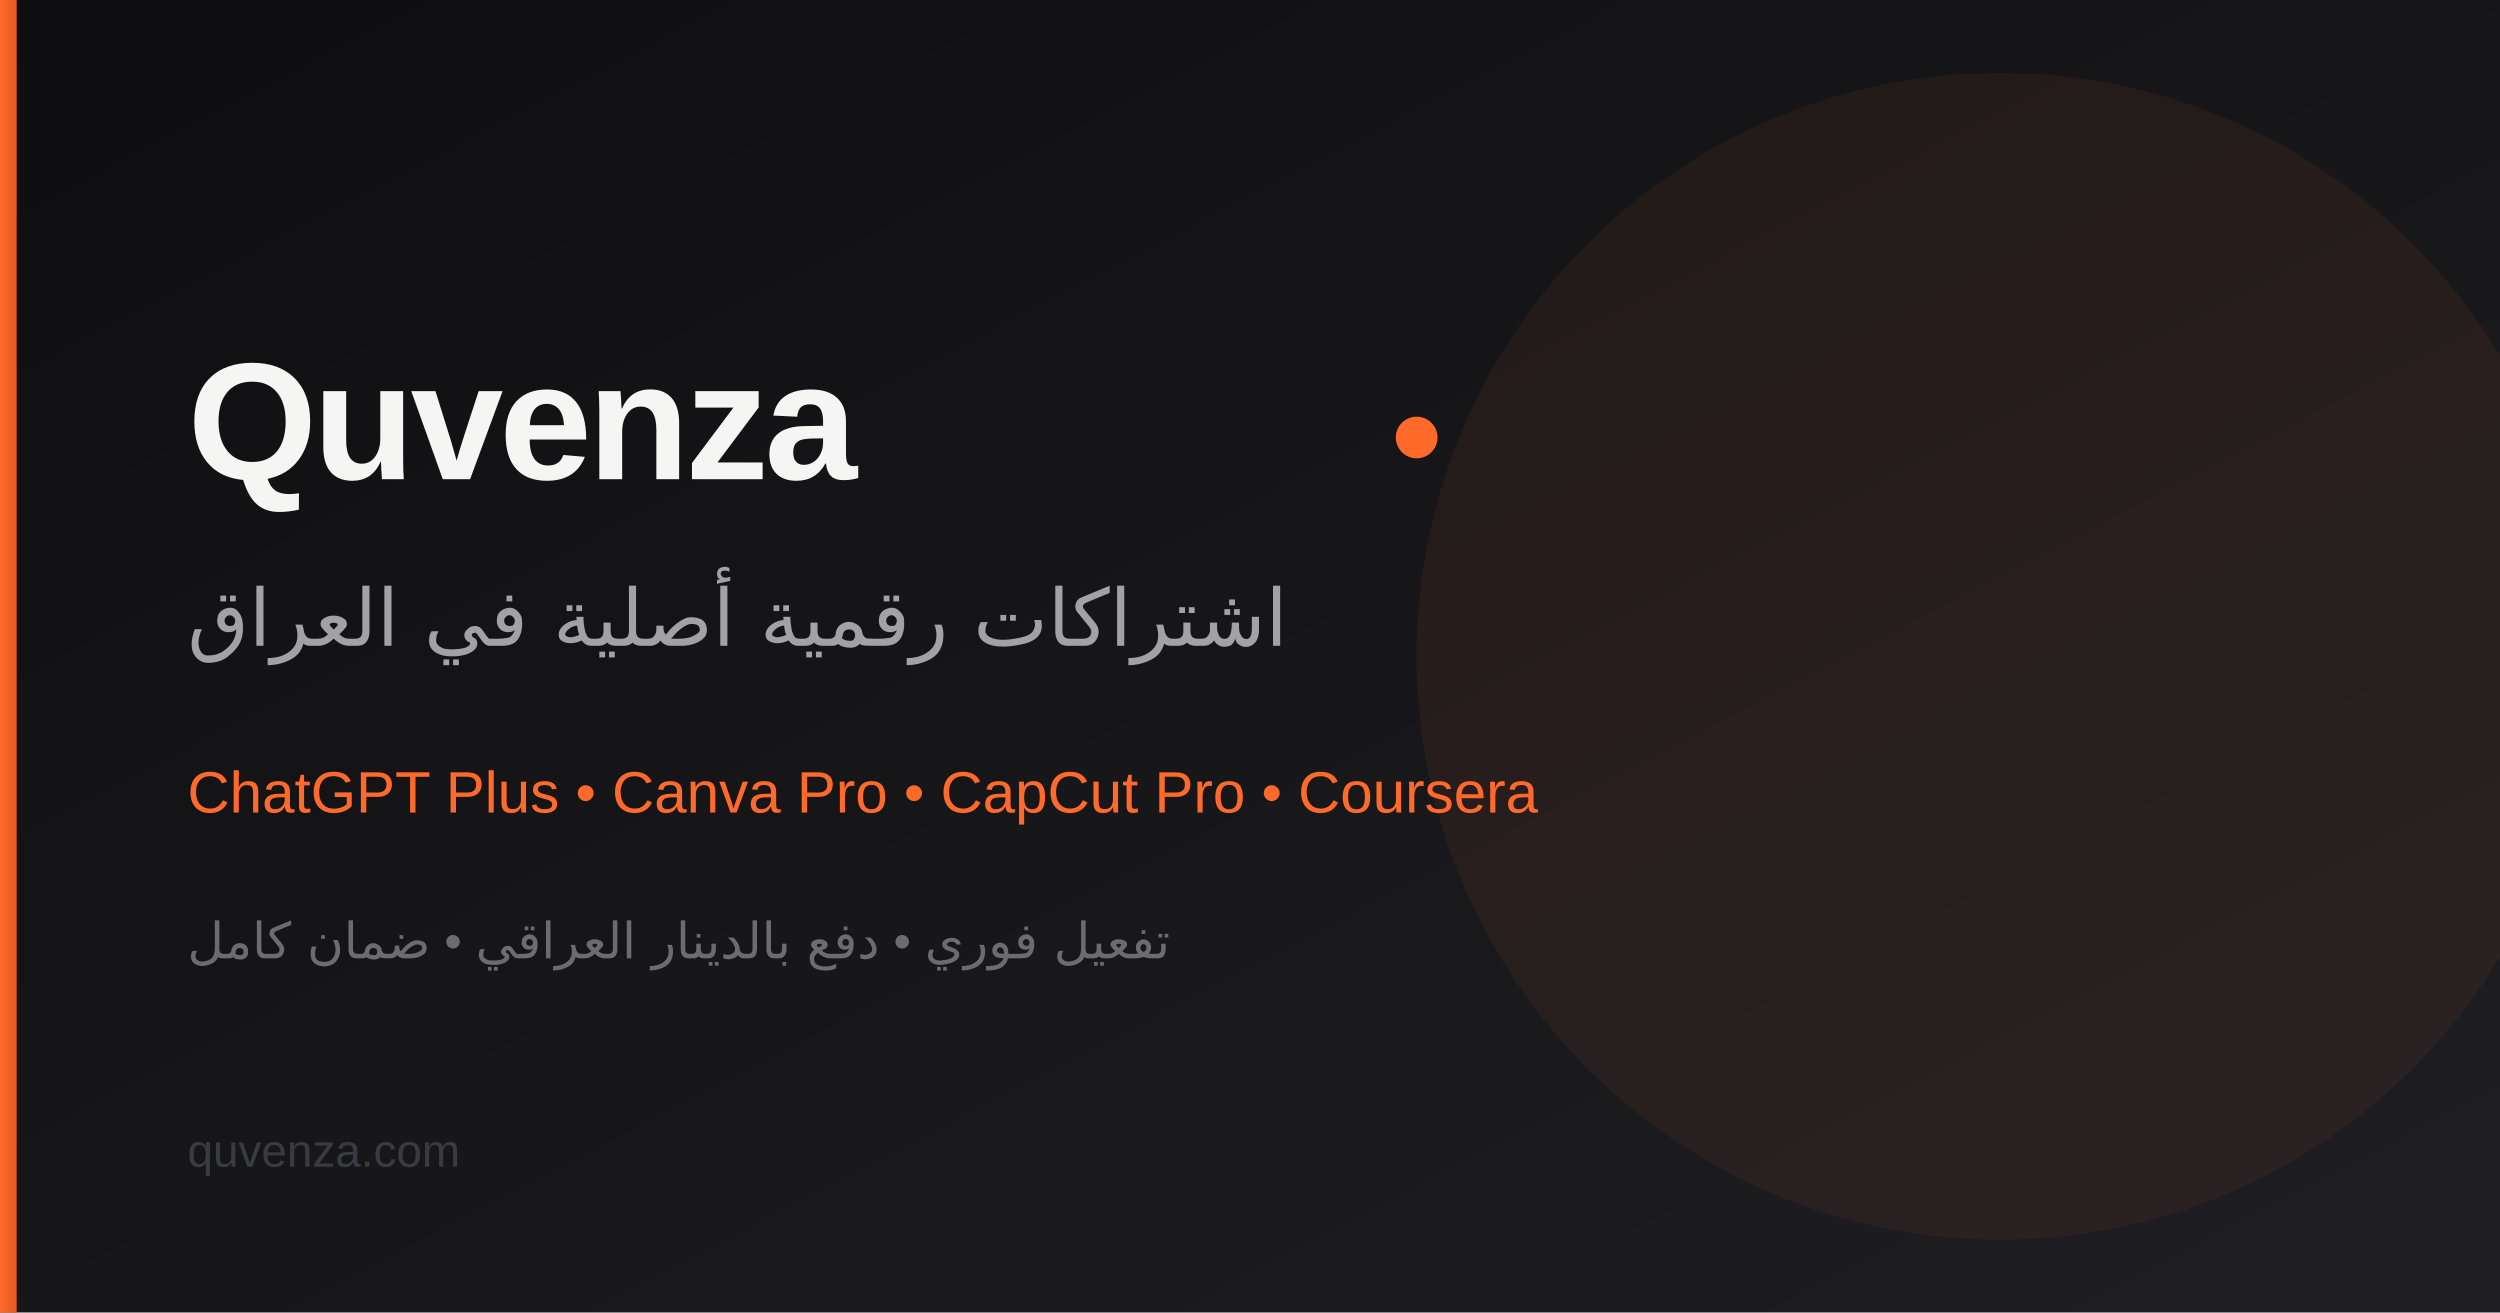
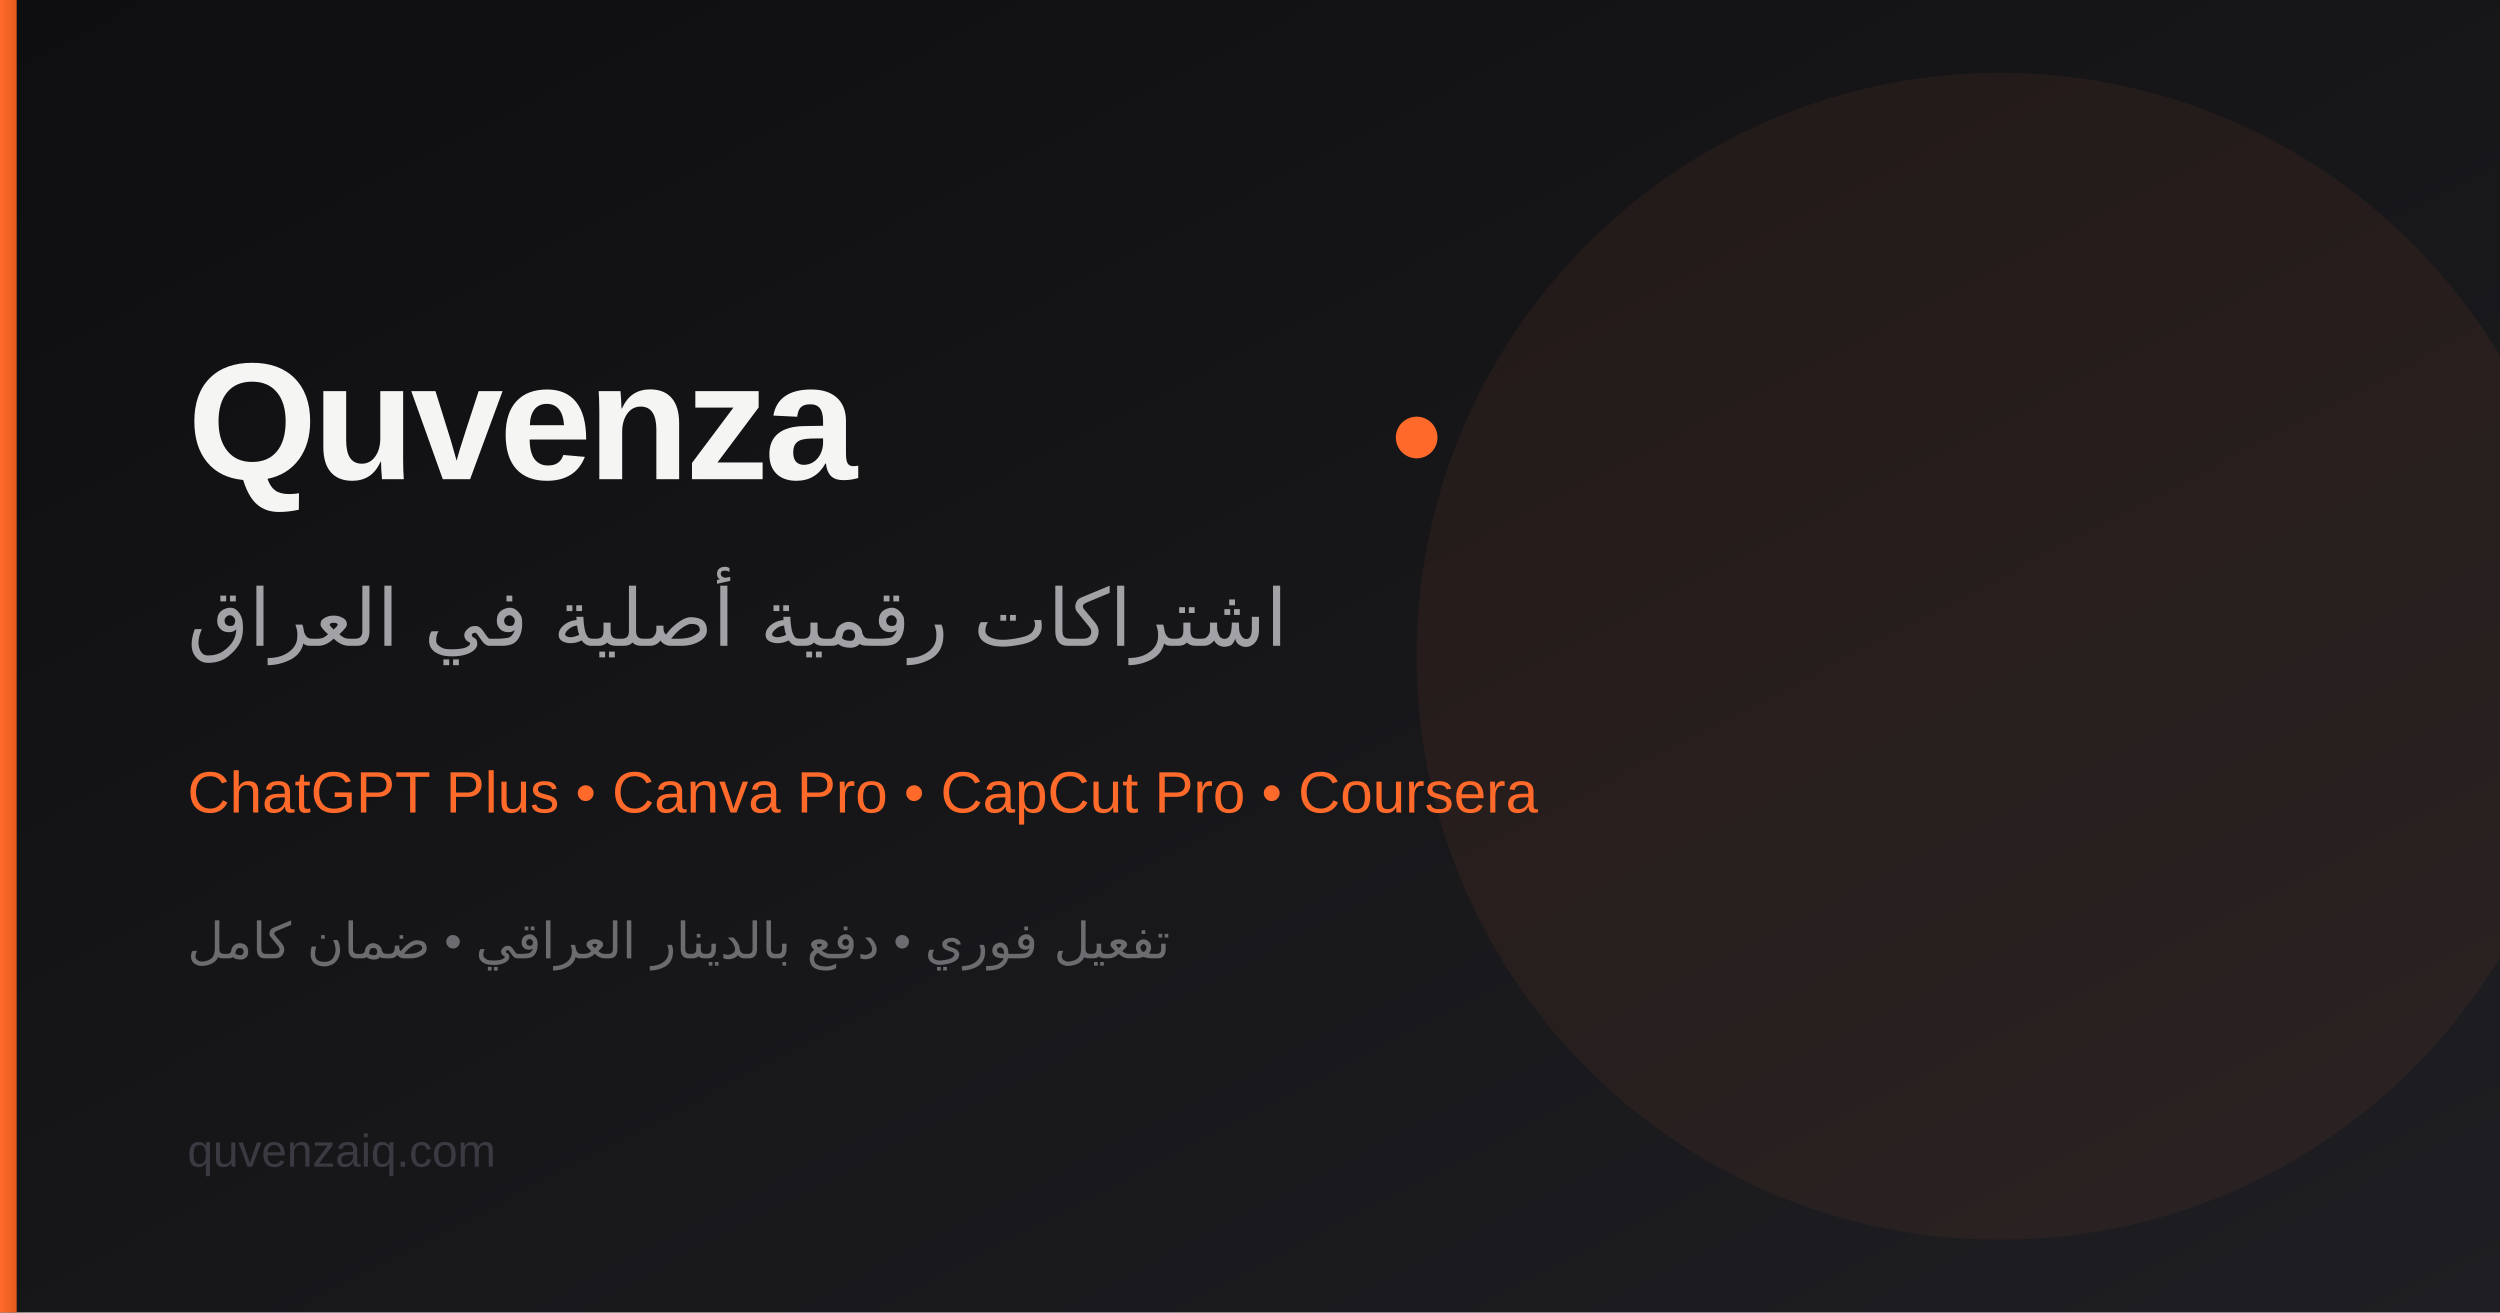
<svg xmlns="http://www.w3.org/2000/svg" width="1200" height="630" viewBox="0 0 1200 630">
  <defs>
    <linearGradient id="bg" x1="0%" y1="0%" x2="100%" y2="100%">
      <stop offset="0%" style="stop-color:#0e0e10" />
      <stop offset="100%" style="stop-color:#1f1f23" />
    </linearGradient>
    <linearGradient id="accent" x1="0%" y1="0%" x2="100%" y2="0%">
      <stop offset="0%" style="stop-color:#ff6a2b" />
      <stop offset="100%" style="stop-color:#e55a1e" />
    </linearGradient>
  </defs>
  <rect width="1200" height="630" fill="url(#bg)" />
  <rect x="0" y="0" width="8" height="630" fill="url(#accent)" />
  <circle cx="960" cy="315" r="280" fill="#ff6a2b" opacity="0.06" />
  <text x="90" y="230" font-family="Arial, sans-serif" font-size="80" font-weight="bold" fill="#f5f5f4" letter-spacing="-2">Quvenza</text>
  <circle cx="680" cy="210" r="10" fill="#ff6a2b" />
  <text x="90" y="310" font-family="Arial, sans-serif" font-size="38" fill="#a1a1a6">اشتراكات رقمية أصلية في العراق</text>
  <text x="90" y="390" font-family="Arial, sans-serif" font-size="28" fill="#ff6a2b">ChatGPT Plus  •  Canva Pro  •  CapCut Pro  •  Coursera</text>
  <text x="90" y="460" font-family="Arial, sans-serif" font-size="24" fill="#6b6b70">تفعيل فوري  •  دفع بالدينار العراقي  •  ضمان كامل</text>
-   <text x="90" y="560" font-family="Arial, sans-serif" font-size="22" fill="#3a3a42">quvenza.com</text>
+   <text x="90" y="560" font-family="Arial, sans-serif" font-size="22" fill="#3a3a42">quvenzaiq.com</text>
</svg>
